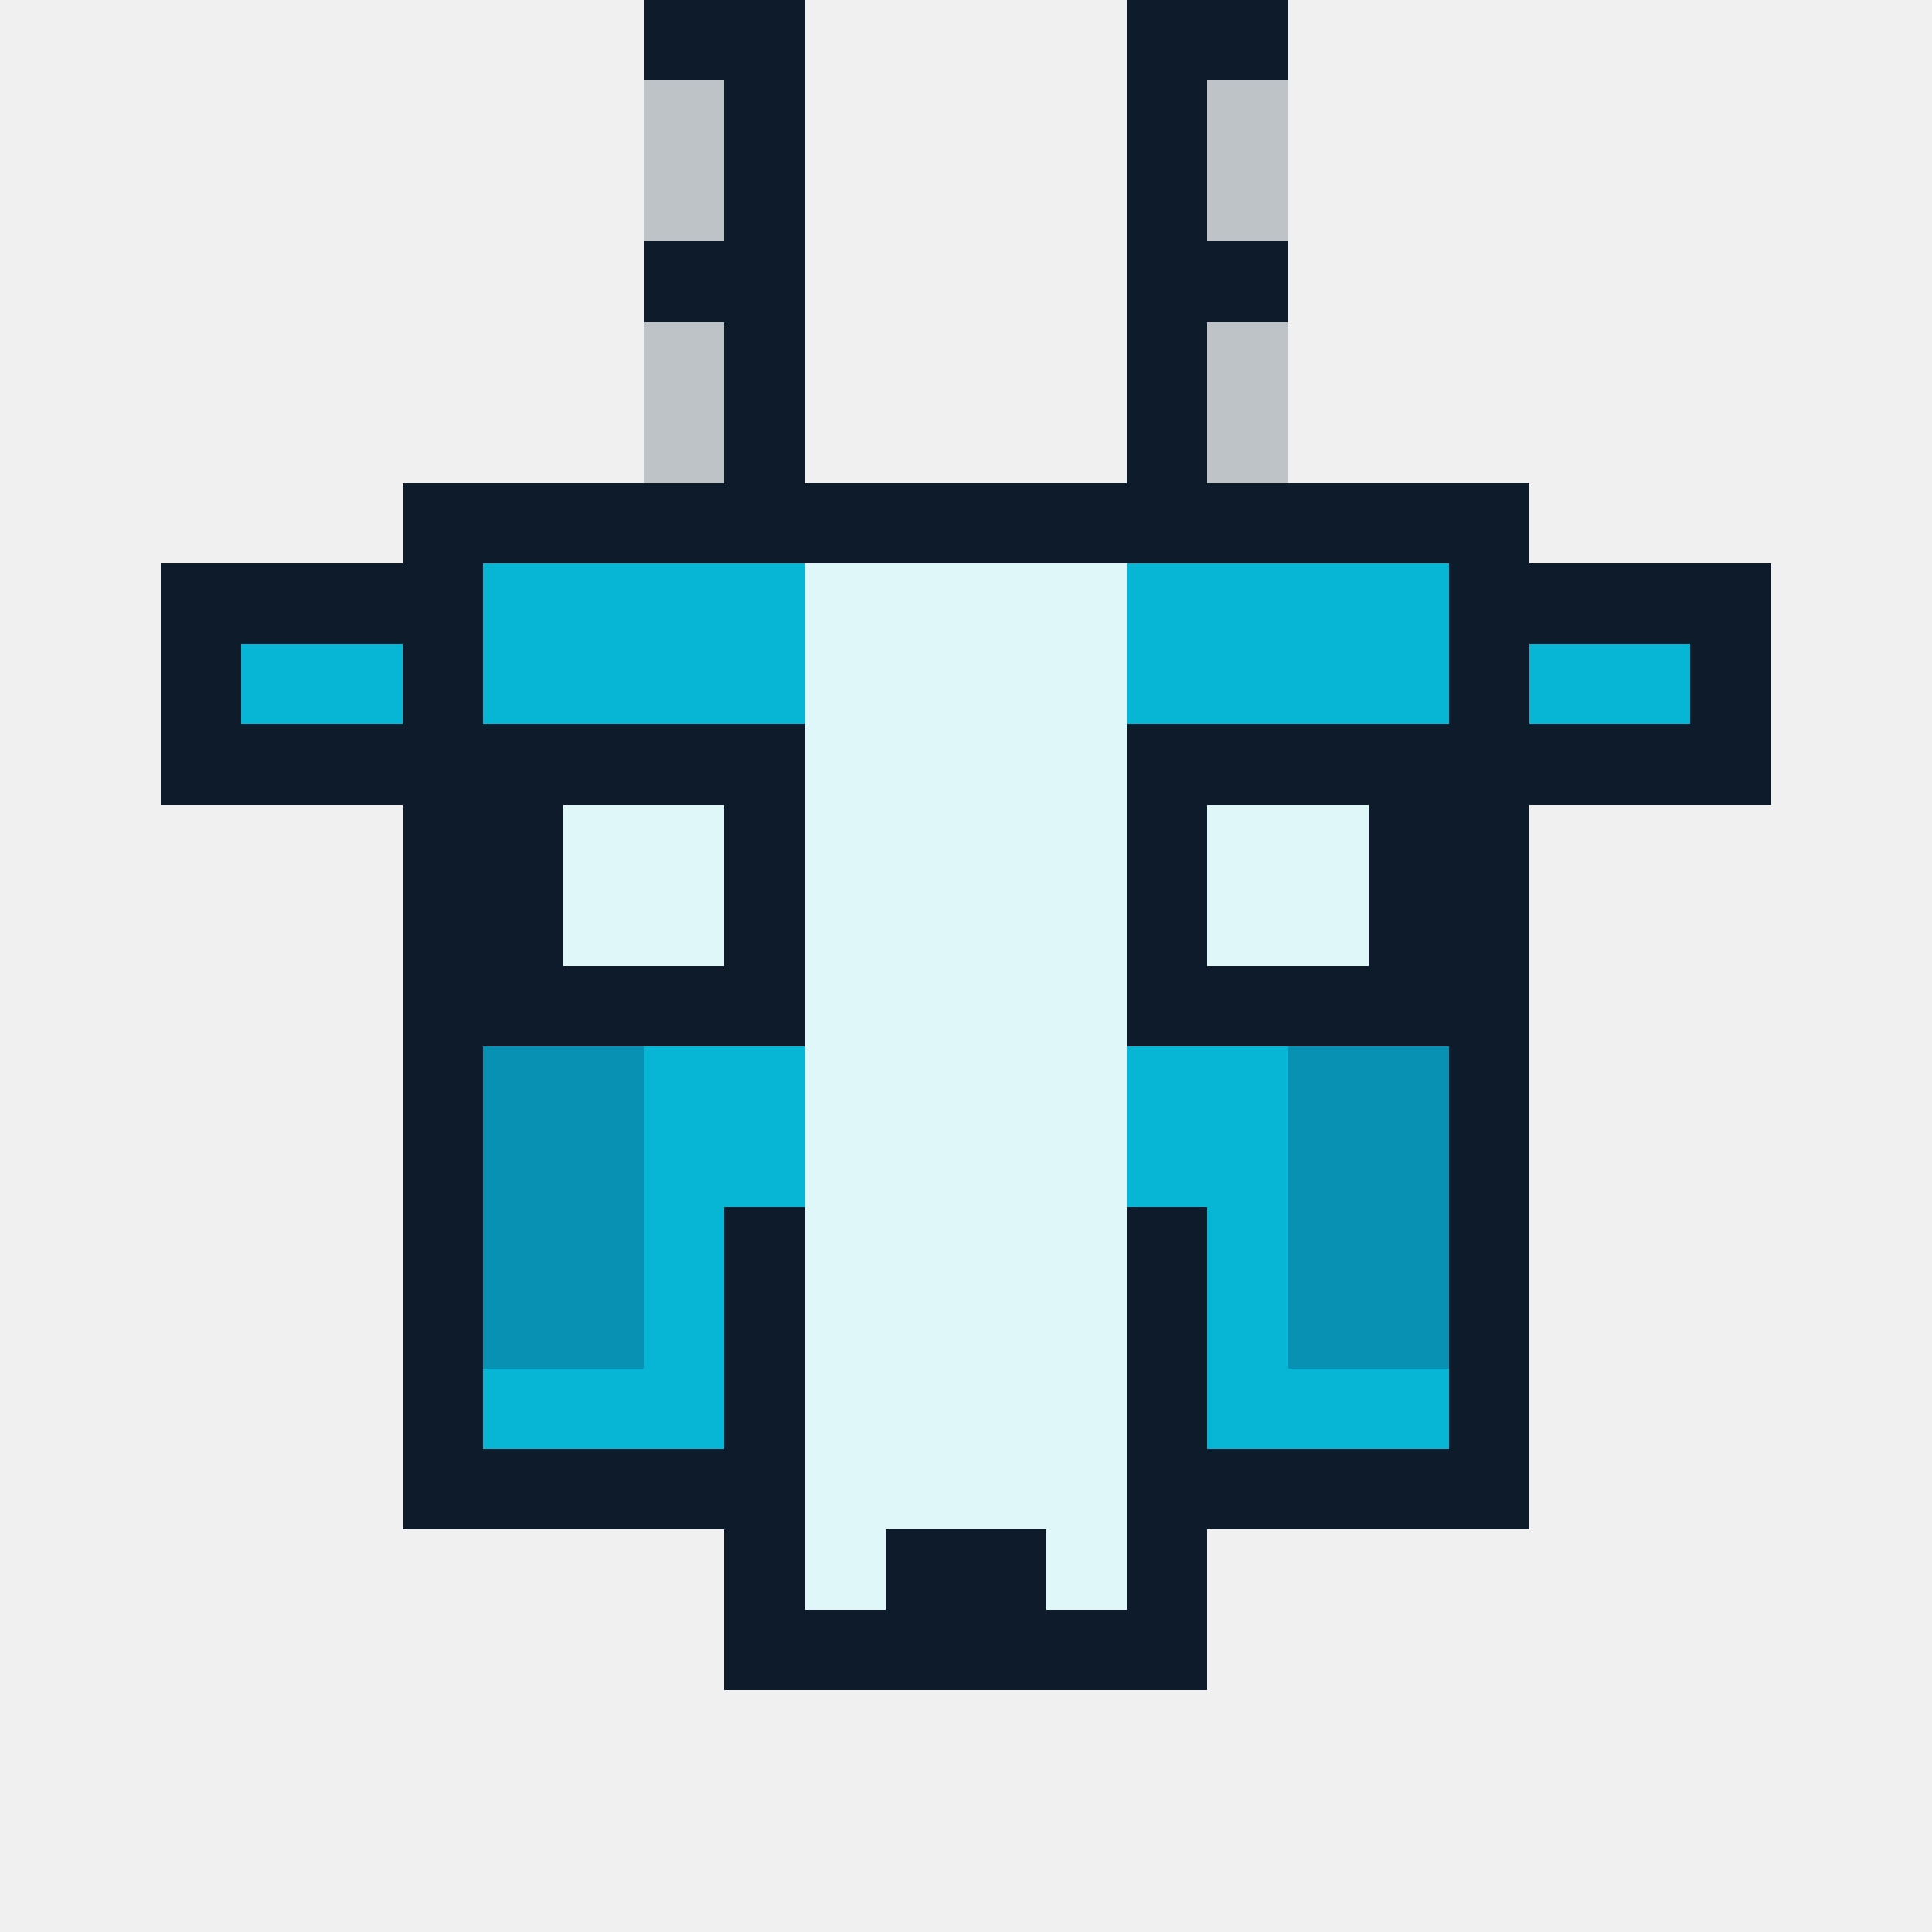
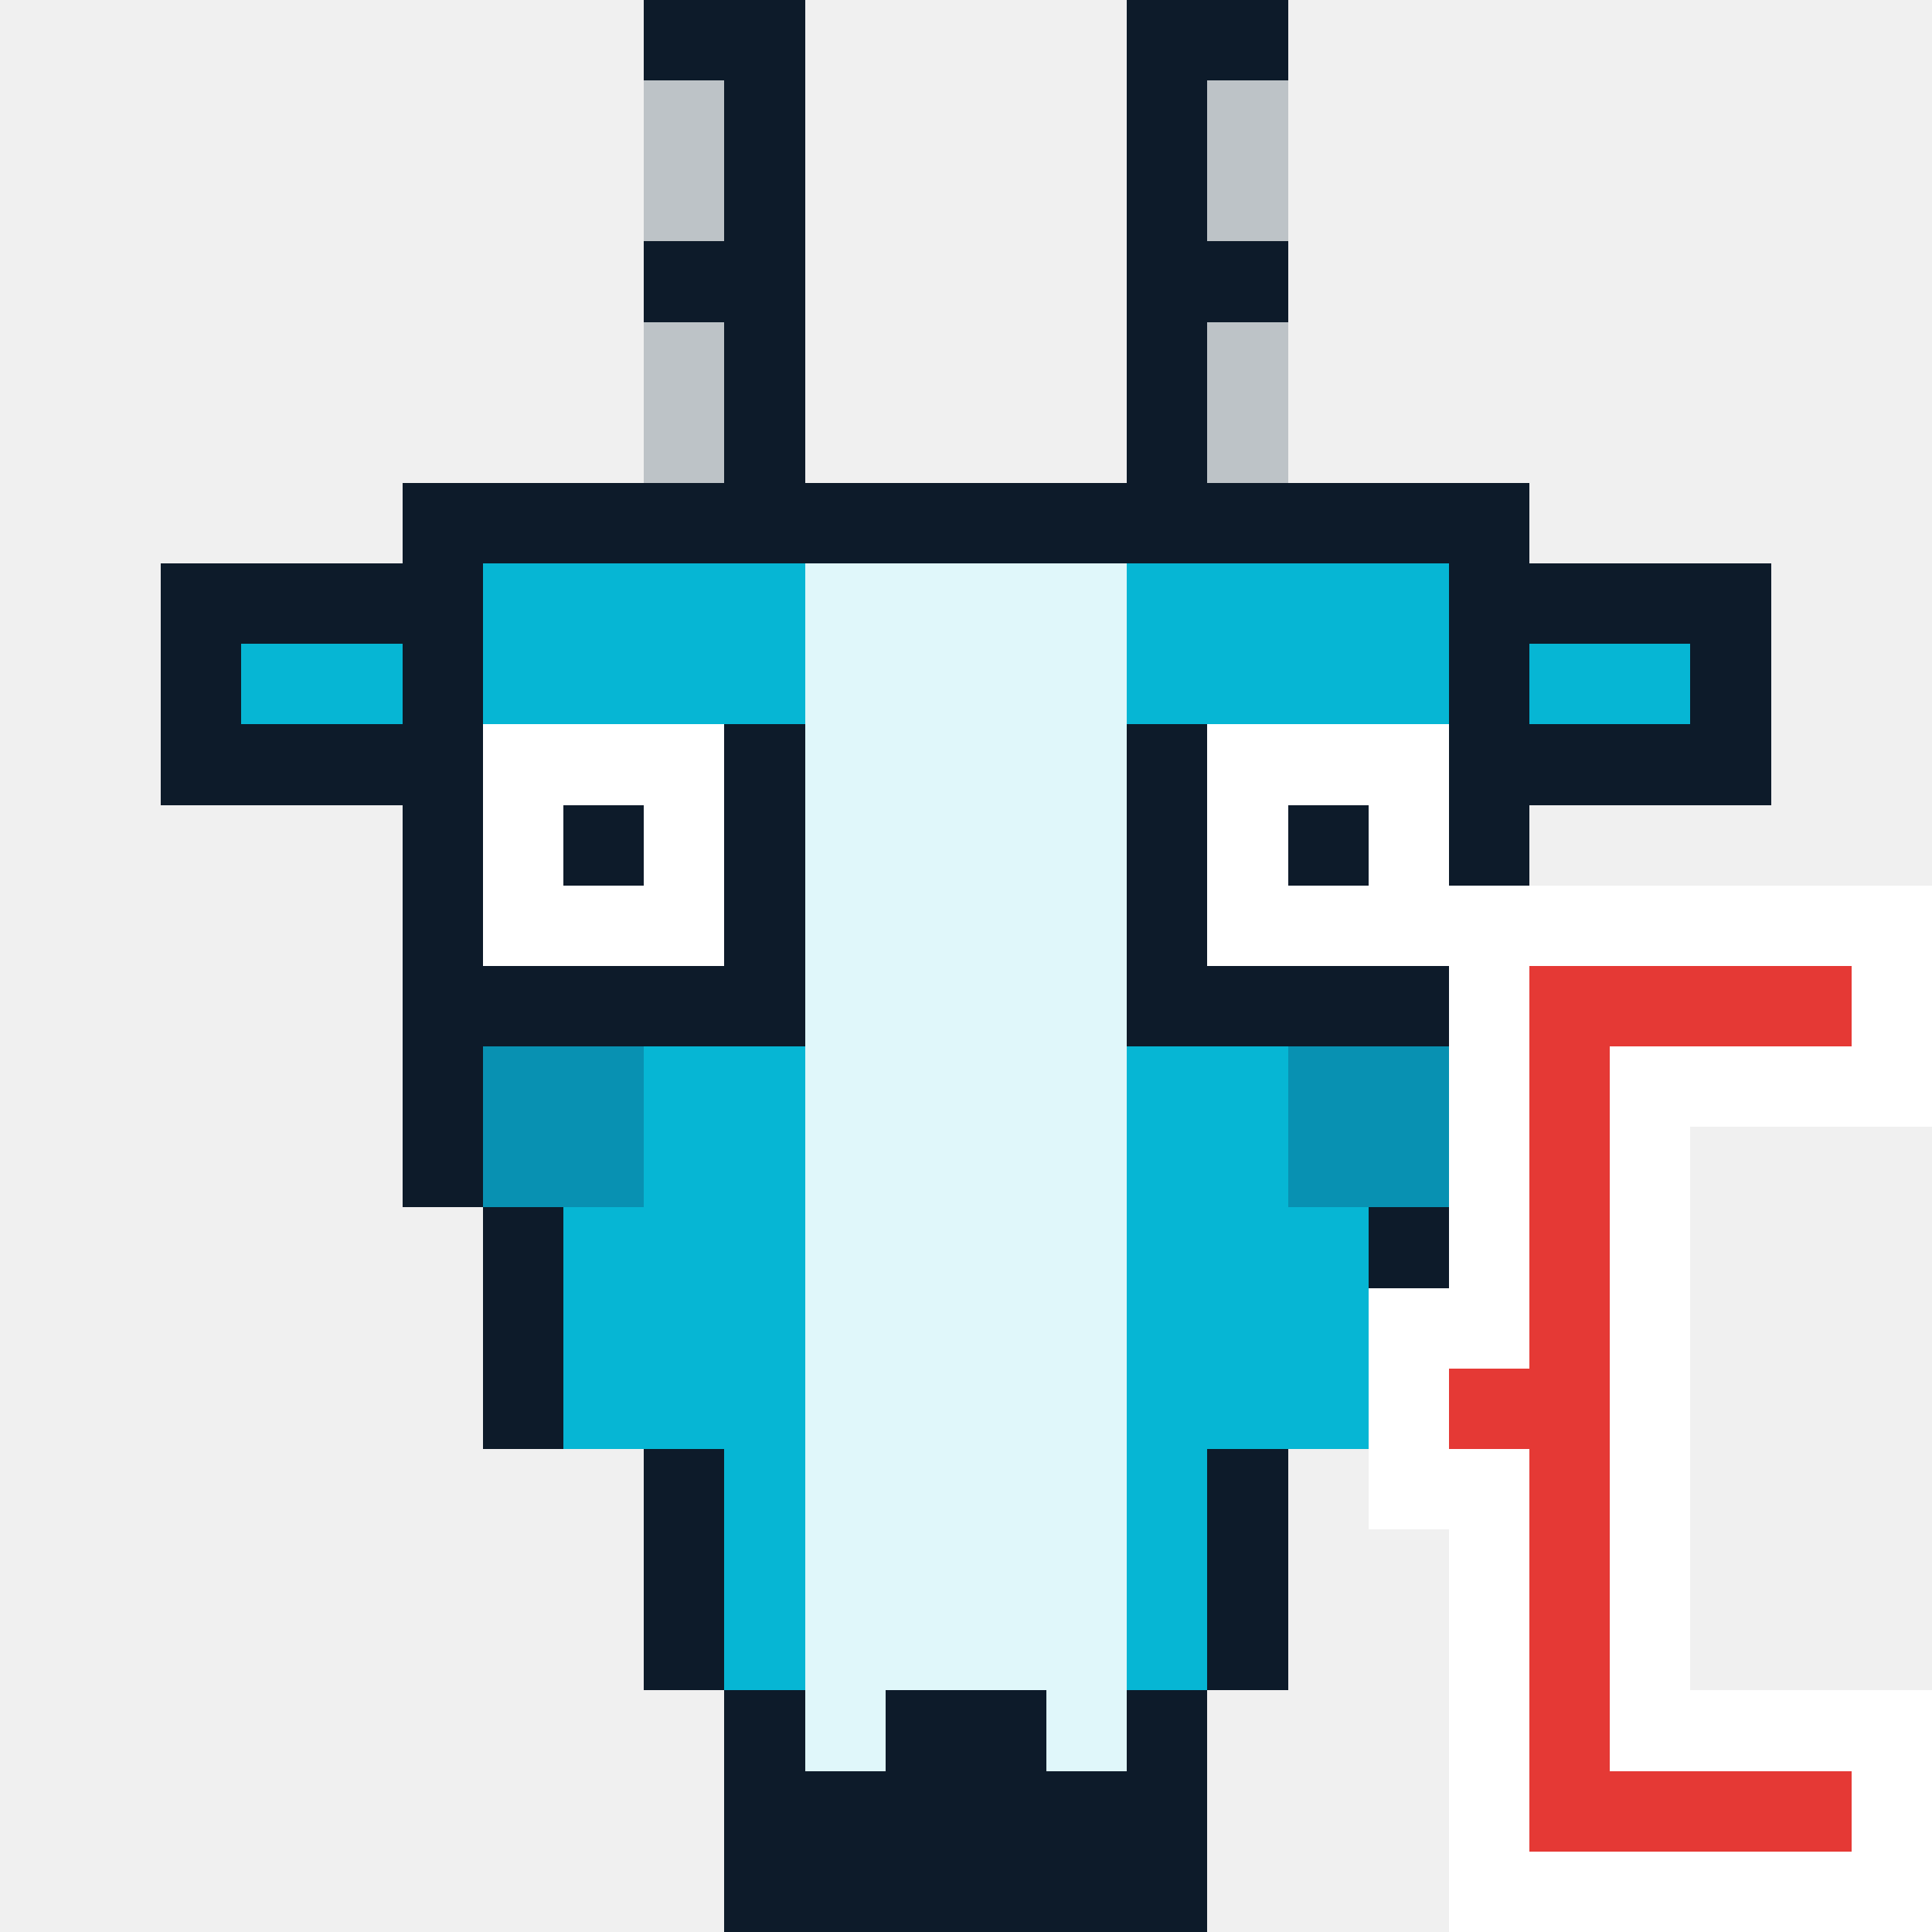
<svg xmlns="http://www.w3.org/2000/svg" viewBox="0 0 24 24" width="24" height="24" shape-rendering="crispEdges">
  <defs>
    <style>
-             .outline-dark { fill: #0D1B2A; }
-             .tmpl-cyan     { fill: #06B6D4; } /* Ciano de template */
-             .tmpl-shadow   { fill: #0891B2; } /* Sombra do ciano */
-             .tmpl-light    { fill: #E0F7FA; } /* Detalhes claros de blueprint */
-             .horn-gray    { fill: #BDC3C7; }
+             .outline-dark { fill: #0D1B2A; } /* Contornos fortes para contraste em telas escuras/claras */
+             .fur-main     { fill: #06B6D4; } /* Tom de pele principal da gazela */
+             .fur-shadow   { fill: #0891B2; } /* Sombra e detalhes das bochechas */
+             .fur-white    { fill: #E0F7FA; } /* Listra central do focinho */
+             .horn-gray    { fill: #BDC3C7; } /* Chifres metálicos */
+             .eye-white    { fill: #FFFFFF; } /* Olhos grandes estilo Go */
+             .badge-red   { fill: #E53935; } /* GADT/GADX badge glyph */
+             .badge-white { fill: #FFFFFF; } /* GADT/GADX badge outline/gap */
        </style>
  </defs>
  <rect x="8" y="0" width="2" height="6" class="outline-dark" />
  <rect x="8" y="1" width="1" height="5" class="horn-gray" />
  <rect x="8" y="3" width="1" height="1" class="outline-dark" />
  <rect x="14" y="0" width="2" height="6" class="outline-dark" />
  <rect x="15" y="1" width="1" height="5" class="horn-gray" />
  <rect x="15" y="3" width="1" height="1" class="outline-dark" />
  <rect x="2" y="7" width="5" height="3" class="outline-dark" />
-   <rect x="3" y="8" width="4" height="1" class="tmpl-cyan" />
+   <rect x="3" y="8" width="4" height="1" class="fur-main" />
  <rect x="17" y="7" width="5" height="3" class="outline-dark" />
-   <rect x="17" y="8" width="4" height="1" class="tmpl-cyan" />
-   <rect x="5" y="6" width="14" height="13" class="outline-dark" />
-   <rect x="6" y="7" width="12" height="11" class="tmpl-cyan" />
-   <rect x="6" y="12" width="2" height="5" class="tmpl-shadow" />
-   <rect x="16" y="12" width="2" height="5" class="tmpl-shadow" />
-   <rect x="10" y="7" width="4" height="13" class="tmpl-light" />
-   <rect x="9" y="15" width="6" height="6" class="outline-dark" />
-   <rect x="10" y="15" width="4" height="5" class="tmpl-light" />
-   <rect x="11" y="19" width="2" height="1" class="outline-dark" />
+   <rect x="17" y="8" width="4" height="1" class="fur-main" />
+   <rect x="5" y="6" width="14" height="9" class="outline-dark" />
+   <rect x="6" y="15" width="12" height="3" class="outline-dark" />
+   <rect x="8" y="18" width="8" height="3" class="outline-dark" />
+   <rect x="9" y="21" width="6" height="3" class="outline-dark" />
+   <rect x="6" y="7" width="12" height="8" class="fur-main" />
+   <rect x="7" y="15" width="10" height="3" class="fur-main" />
+   <rect x="9" y="18" width="6" height="3" class="fur-main" />
+   <rect x="11" y="21" width="2" height="2" class="fur-main" />
+   <rect x="6" y="11" width="2" height="4" class="fur-shadow" />
+   <rect x="16" y="11" width="2" height="4" class="fur-shadow" />
+   <rect x="10" y="7" width="4" height="15" class="fur-white" />
+   <rect x="11" y="21" width="2" height="2" class="outline-dark" />
  <rect x="6" y="9" width="4" height="4" class="outline-dark" />
-   <rect x="7" y="10" width="2" height="2" class="tmpl-light" />
+   <rect x="6" y="9" width="3" height="3" class="eye-white" />
+   <rect x="7" y="10" width="1" height="1" class="outline-dark" />
  <rect x="14" y="9" width="4" height="4" class="outline-dark" />
-   <rect x="15" y="10" width="2" height="2" class="tmpl-light" />
+   <rect x="15" y="9" width="3" height="3" class="eye-white" />
+   <rect x="16" y="10" width="1" height="1" class="outline-dark" />
+   <rect x="17" y="16" width="1" height="1" class="badge-white" />
+   <rect x="17" y="17" width="1" height="1" class="badge-white" />
+   <rect x="17" y="18" width="1" height="1" class="badge-white" />
+   <rect x="18" y="11" width="1" height="1" class="badge-white" />
+   <rect x="18" y="12" width="1" height="1" class="badge-white" />
+   <rect x="18" y="13" width="1" height="1" class="badge-white" />
+   <rect x="18" y="14" width="1" height="1" class="badge-white" />
+   <rect x="18" y="15" width="1" height="1" class="badge-white" />
+   <rect x="18" y="16" width="1" height="1" class="badge-white" />
+   <rect x="18" y="18" width="1" height="1" class="badge-white" />
+   <rect x="18" y="19" width="1" height="1" class="badge-white" />
+   <rect x="18" y="20" width="1" height="1" class="badge-white" />
+   <rect x="18" y="21" width="1" height="1" class="badge-white" />
+   <rect x="18" y="22" width="1" height="1" class="badge-white" />
+   <rect x="18" y="23" width="1" height="1" class="badge-white" />
+   <rect x="19" y="11" width="1" height="1" class="badge-white" />
+   <rect x="19" y="23" width="1" height="1" class="badge-white" />
+   <rect x="20" y="11" width="1" height="1" class="badge-white" />
+   <rect x="20" y="13" width="1" height="1" class="badge-white" />
+   <rect x="20" y="14" width="1" height="1" class="badge-white" />
+   <rect x="20" y="15" width="1" height="1" class="badge-white" />
+   <rect x="20" y="16" width="1" height="1" class="badge-white" />
+   <rect x="20" y="17" width="1" height="1" class="badge-white" />
+   <rect x="20" y="18" width="1" height="1" class="badge-white" />
+   <rect x="20" y="19" width="1" height="1" class="badge-white" />
+   <rect x="20" y="20" width="1" height="1" class="badge-white" />
+   <rect x="20" y="21" width="1" height="1" class="badge-white" />
+   <rect x="20" y="23" width="1" height="1" class="badge-white" />
+   <rect x="21" y="11" width="1" height="1" class="badge-white" />
+   <rect x="21" y="13" width="1" height="1" class="badge-white" />
+   <rect x="21" y="21" width="1" height="1" class="badge-white" />
+   <rect x="21" y="23" width="1" height="1" class="badge-white" />
+   <rect x="22" y="11" width="1" height="1" class="badge-white" />
+   <rect x="22" y="13" width="1" height="1" class="badge-white" />
+   <rect x="22" y="21" width="1" height="1" class="badge-white" />
+   <rect x="22" y="23" width="1" height="1" class="badge-white" />
+   <rect x="23" y="11" width="1" height="1" class="badge-white" />
+   <rect x="23" y="12" width="1" height="1" class="badge-white" />
+   <rect x="23" y="13" width="1" height="1" class="badge-white" />
+   <rect x="23" y="21" width="1" height="1" class="badge-white" />
+   <rect x="23" y="22" width="1" height="1" class="badge-white" />
+   <rect x="23" y="23" width="1" height="1" class="badge-white" />
+   <rect x="18" y="17" width="1" height="1" class="badge-red" />
+   <rect x="19" y="12" width="1" height="1" class="badge-red" />
+   <rect x="19" y="13" width="1" height="1" class="badge-red" />
+   <rect x="19" y="14" width="1" height="1" class="badge-red" />
+   <rect x="19" y="15" width="1" height="1" class="badge-red" />
+   <rect x="19" y="16" width="1" height="1" class="badge-red" />
+   <rect x="19" y="17" width="1" height="1" class="badge-red" />
+   <rect x="19" y="18" width="1" height="1" class="badge-red" />
+   <rect x="19" y="19" width="1" height="1" class="badge-red" />
+   <rect x="19" y="20" width="1" height="1" class="badge-red" />
+   <rect x="19" y="21" width="1" height="1" class="badge-red" />
+   <rect x="19" y="22" width="1" height="1" class="badge-red" />
+   <rect x="20" y="12" width="1" height="1" class="badge-red" />
+   <rect x="20" y="22" width="1" height="1" class="badge-red" />
+   <rect x="21" y="12" width="1" height="1" class="badge-red" />
+   <rect x="21" y="22" width="1" height="1" class="badge-red" />
+   <rect x="22" y="12" width="1" height="1" class="badge-red" />
+   <rect x="22" y="22" width="1" height="1" class="badge-red" />
</svg>
